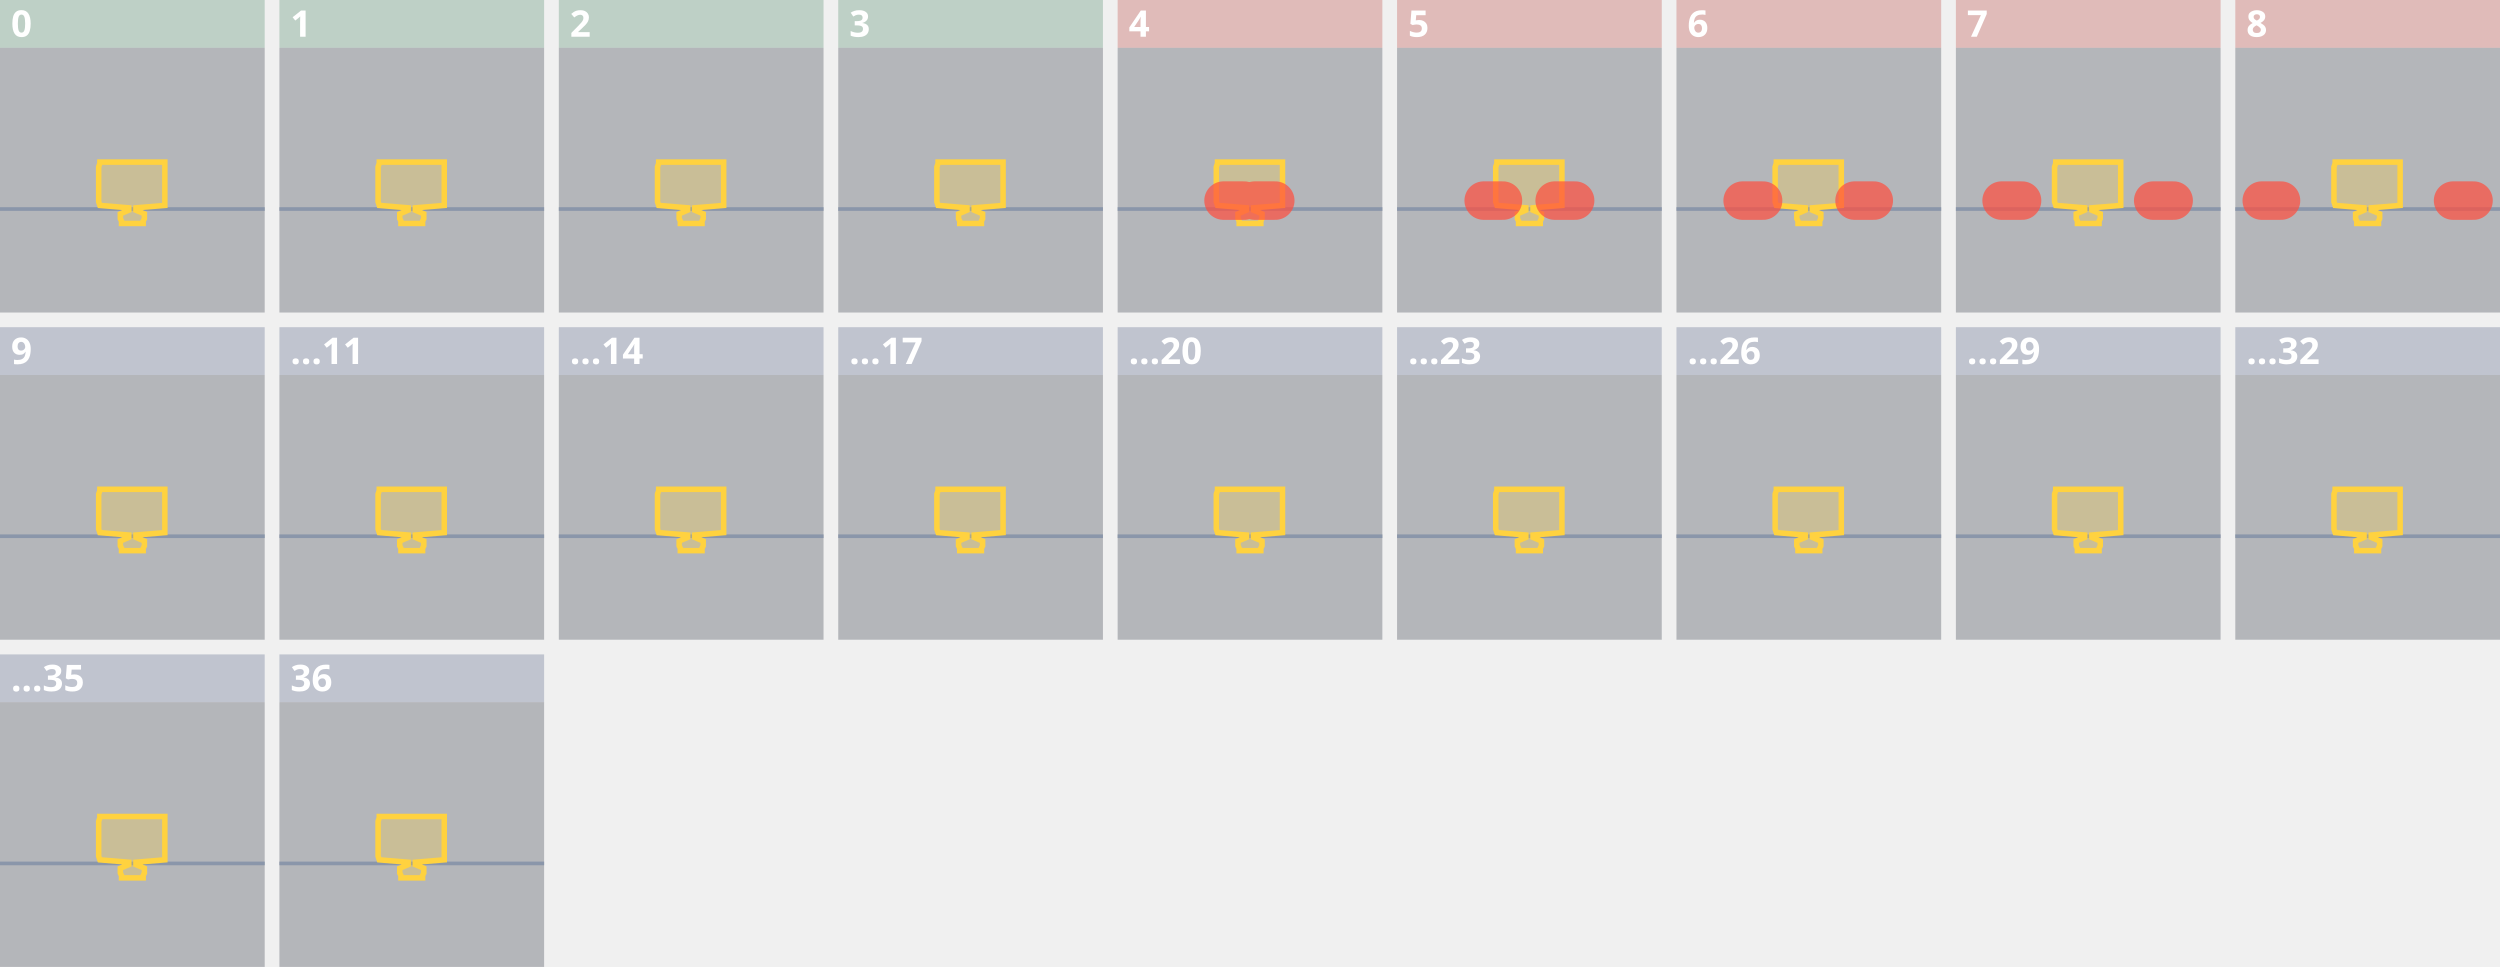
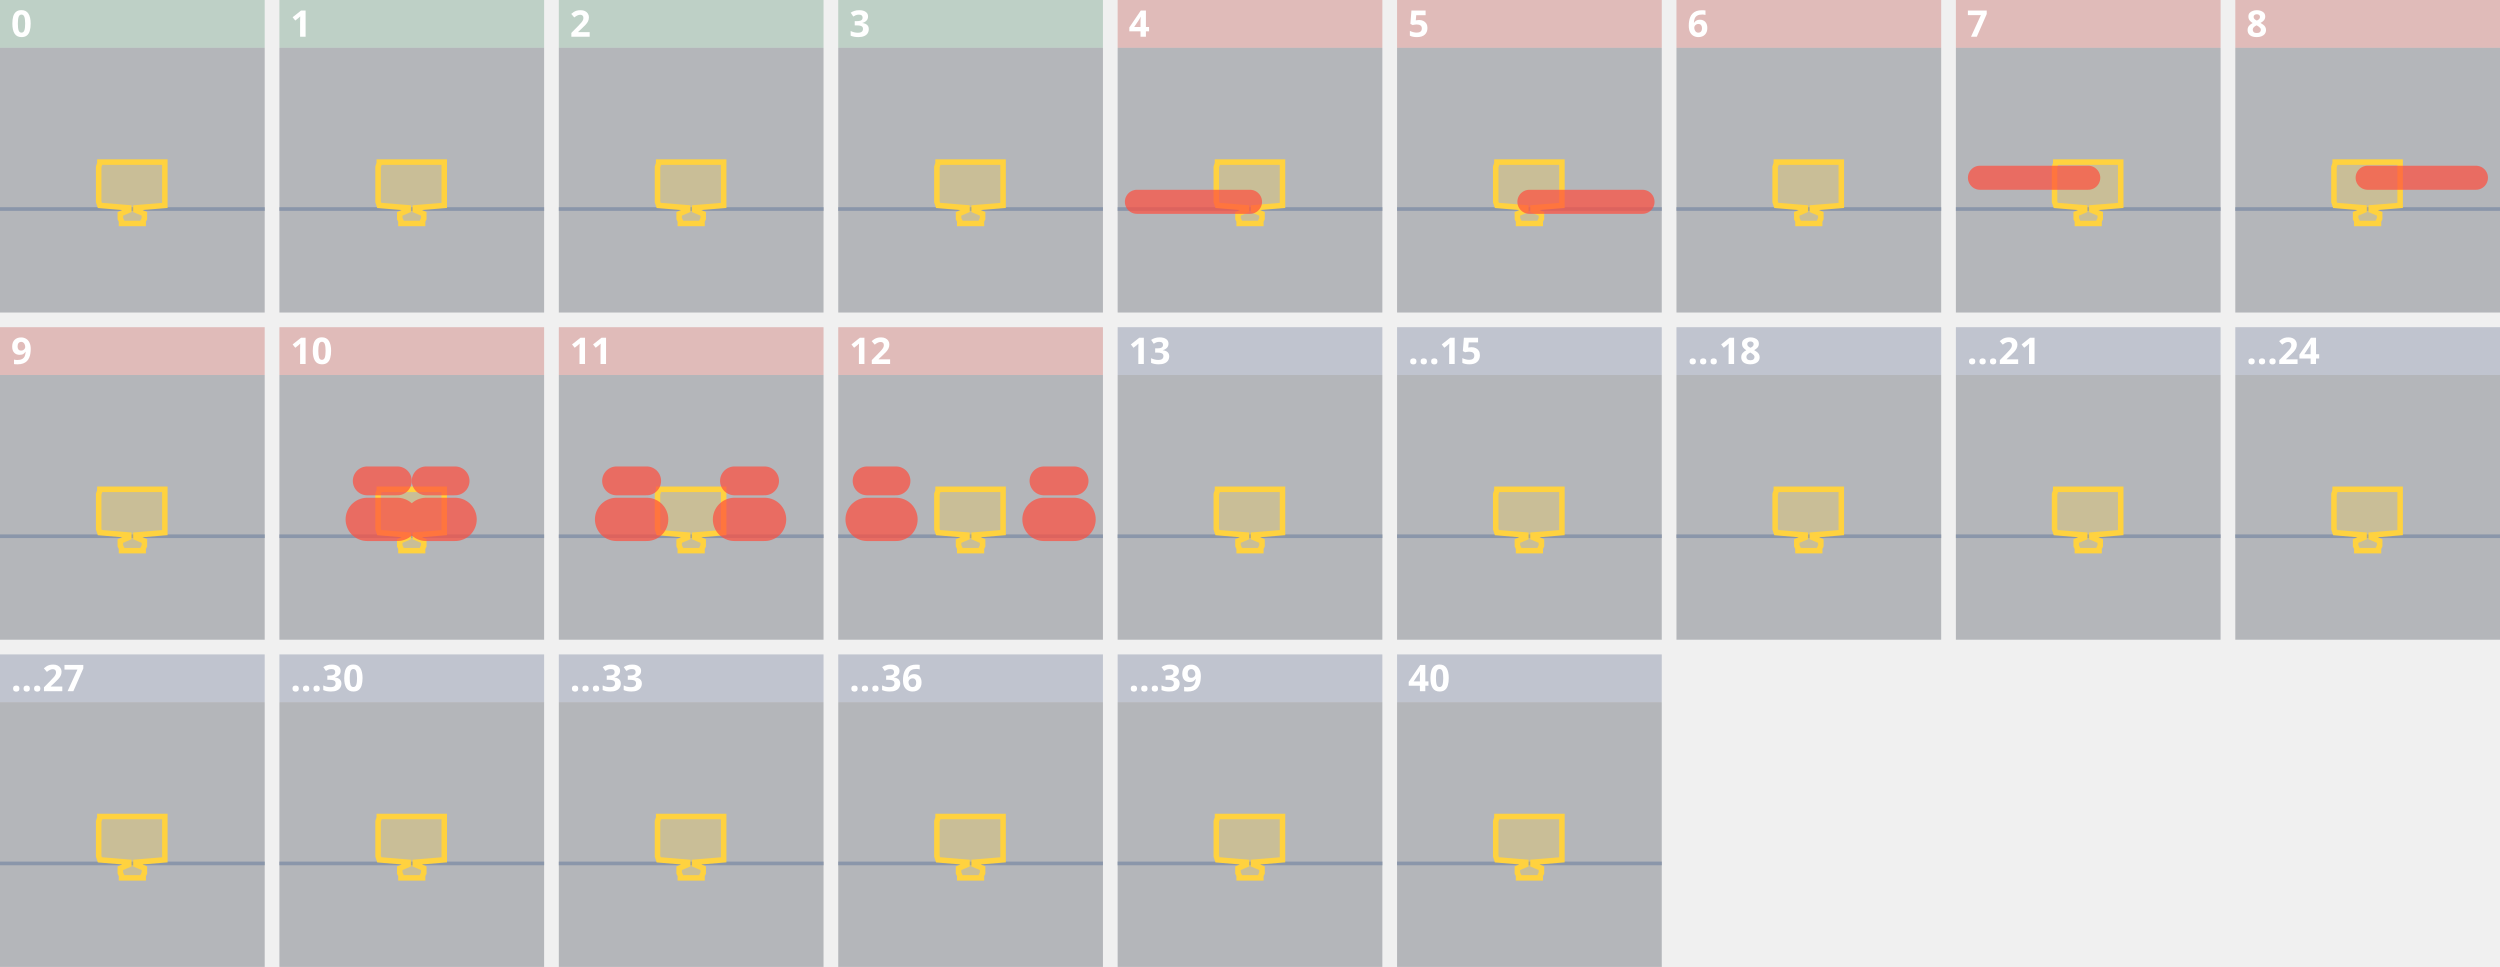
<svg xmlns="http://www.w3.org/2000/svg" viewBox="0 0 680 263" width="680" height="263">
  <style>text{font:bold 10px sans-serif;fill:#ffffff}.k{fill:#1b2230}.g{stroke:#8a96aa;stroke-width:3.06}use{stroke-width:4.58;fill-opacity:.28}.u{stroke:#ffd23f;fill:#ffd23f}.v{stroke:#4ade80;fill:#4ade80;fill-opacity:.6}.a{stroke:#e879f9;fill:#e879f9}.o{stroke:#22d3ee;fill:#22d3ee;fill-opacity:.5}.H{color:#ff4d3d;fill:#ff4d3d;opacity:.7}.G{color:#3b9cff;fill:#3b9cff;opacity:.75}.S{color:#ffa630;fill:#ffa630;opacity:.75}.T{color:#ffa630;fill:none;stroke:#ffa630;stroke-width:6.11;stroke-dasharray:12.2}.P{color:#c49bff;fill:none;stroke:#c49bff;stroke-width:3.06;stroke-dasharray:9.2}</style>
  <defs>
    <path id="b0" d="M-27 -15L27 -15L27 -14L27 -11L27 -9L27 -7L27 -4L27 -2L27 0L27 2L27 5L27 7L27 9L27 12L27 14L27 16L27 18L27 21L3 23L3 25L10 28L10 30L10 32L9 34L9 36L-9 36L-9 34L-10 32L-10 30L-10 28L-3 25L-3 23L-27 21L-28 18L-28 16L-28 14L-28 12L-28 9L-28 7L-28 5L-28 2L-28 0L-28 -2L-28 -4L-28 -7L-28 -9L-28 -11L-27 -14Z" />
    <rect id="K" x="-110" y="-110" width="220" height="220" class="k" />
    <rect id="Ls" width="72" height="13" fill="#3f7d5a" />
    <rect id="La" width="72" height="13" fill="#b8332b" />
    <rect id="Le" width="72" height="13" fill="#46557a" />
  </defs>
  <use href="#Ls" x="0" y="0" />
  <text x="3" y="10">0</text>
  <svg x="0" y="13" width="72" height="72" viewBox="-110 -110 220 220">
    <use href="#K" />
    <line x1="-110" y1="24" x2="110" y2="24" class="g" />
    <use href="#b0" class="u" />
  </svg>
  <use href="#Ls" x="76" y="0" />
  <text x="79" y="10">1</text>
  <svg x="76" y="13" width="72" height="72" viewBox="-110 -110 220 220">
    <use href="#K" />
    <line x1="-110" y1="24" x2="110" y2="24" class="g" />
    <use href="#b0" class="u" />
  </svg>
  <use href="#Ls" x="152" y="0" />
  <text x="155" y="10">2</text>
  <svg x="152" y="13" width="72" height="72" viewBox="-110 -110 220 220">
    <use href="#K" />
    <line x1="-110" y1="24" x2="110" y2="24" class="g" />
    <use href="#b0" class="u" />
  </svg>
  <use href="#Ls" x="228" y="0" />
  <text x="231" y="10">3</text>
  <svg x="228" y="13" width="72" height="72" viewBox="-110 -110 220 220">
    <use href="#K" />
    <line x1="-110" y1="24" x2="110" y2="24" class="g" />
    <use href="#b0" class="u" />
  </svg>
  <use href="#La" x="304" y="0" />
  <text x="307" y="10">4</text>
  <svg x="304" y="13" width="72" height="72" viewBox="-110 -110 220 220">
    <use href="#K" />
    <line x1="-110" y1="24" x2="110" y2="24" class="g" />
    <use href="#b0" class="u" />
    <g class="H">
-       <line x1="4" y1="17" x2="21" y2="17" stroke="currentColor" stroke-width="32" stroke-linecap="round" />
-       <line x1="-5" y1="17" x2="-22" y2="17" stroke="currentColor" stroke-width="32" stroke-linecap="round" />
+       <line x1="-94" y1="18" x2="0" y2="18" stroke="currentColor" stroke-width="20" stroke-linecap="round" />
    </g>
  </svg>
  <use href="#La" x="380" y="0" />
  <text x="383" y="10">5</text>
  <svg x="380" y="13" width="72" height="72" viewBox="-110 -110 220 220">
    <use href="#K" />
    <line x1="-110" y1="24" x2="110" y2="24" class="g" />
    <use href="#b0" class="u" />
    <g class="H">
-       <line x1="21" y1="17" x2="38" y2="17" stroke="currentColor" stroke-width="32" stroke-linecap="round" />
-       <line x1="-22" y1="17" x2="-38" y2="17" stroke="currentColor" stroke-width="32" stroke-linecap="round" />
+       <line x1="0" y1="18" x2="94" y2="18" stroke="currentColor" stroke-width="20" stroke-linecap="round" />
    </g>
  </svg>
  <use href="#La" x="456" y="0" />
  <text x="459" y="10">6</text>
  <svg x="456" y="13" width="72" height="72" viewBox="-110 -110 220 220">
    <use href="#K" />
    <line x1="-110" y1="24" x2="110" y2="24" class="g" />
    <use href="#b0" class="u" />
-     <g class="H">
-       <line x1="38" y1="17" x2="54" y2="17" stroke="currentColor" stroke-width="32" stroke-linecap="round" />
-       <line x1="-38" y1="17" x2="-55" y2="17" stroke="currentColor" stroke-width="32" stroke-linecap="round" />
-     </g>
  </svg>
  <use href="#La" x="532" y="0" />
  <text x="535" y="10">7</text>
  <svg x="532" y="13" width="72" height="72" viewBox="-110 -110 220 220">
    <use href="#K" />
    <line x1="-110" y1="24" x2="110" y2="24" class="g" />
    <use href="#b0" class="u" />
    <g class="H">
-       <line x1="54" y1="17" x2="71" y2="17" stroke="currentColor" stroke-width="32" stroke-linecap="round" />
-       <line x1="-55" y1="17" x2="-72" y2="17" stroke="currentColor" stroke-width="32" stroke-linecap="round" />
+       <line x1="-90" y1="-2" x2="0" y2="-2" stroke="currentColor" stroke-width="20" stroke-linecap="round" />
    </g>
  </svg>
  <use href="#La" x="608" y="0" />
  <text x="611" y="10">8</text>
  <svg x="608" y="13" width="72" height="72" viewBox="-110 -110 220 220">
    <use href="#K" />
    <line x1="-110" y1="24" x2="110" y2="24" class="g" />
    <use href="#b0" class="u" />
    <g class="H">
-       <line x1="71" y1="17" x2="88" y2="17" stroke="currentColor" stroke-width="32" stroke-linecap="round" />
-       <line x1="-72" y1="17" x2="-88" y2="17" stroke="currentColor" stroke-width="32" stroke-linecap="round" />
-     </g>
-   </svg>
-   <use href="#Le" x="0" y="89" />
+       <line x1="0" y1="-2" x2="90" y2="-2" stroke="currentColor" stroke-width="20" stroke-linecap="round" />
+     </g>
+   </svg>
+   <use href="#La" x="0" y="89" />
  <text x="3" y="99">9</text>
  <svg x="0" y="102" width="72" height="72" viewBox="-110 -110 220 220">
    <use href="#K" />
    <line x1="-110" y1="24" x2="110" y2="24" class="g" />
    <use href="#b0" class="u" />
  </svg>
-   <use href="#Le" x="76" y="89" />
-   <text x="79" y="99">…11</text>
+   <use href="#La" x="76" y="89" />
+   <text x="79" y="99">10</text>
  <svg x="76" y="102" width="72" height="72" viewBox="-110 -110 220 220">
    <use href="#K" />
    <line x1="-110" y1="24" x2="110" y2="24" class="g" />
    <use href="#b0" class="u" />
-   </svg>
-   <use href="#Le" x="152" y="89" />
-   <text x="155" y="99">…14</text>
+     <g class="H">
+       <line x1="12" y1="-22" x2="36" y2="-22" stroke="currentColor" stroke-width="24" stroke-linecap="round" />
+       <line x1="-12" y1="-22" x2="-37" y2="-22" stroke="currentColor" stroke-width="24" stroke-linecap="round" />
+       <line x1="12" y1="10" x2="36" y2="10" stroke="currentColor" stroke-width="36" stroke-linecap="round" />
+       <line x1="-12" y1="10" x2="-37" y2="10" stroke="currentColor" stroke-width="36" stroke-linecap="round" />
+     </g>
+   </svg>
+   <use href="#La" x="152" y="89" />
+   <text x="155" y="99">11</text>
  <svg x="152" y="102" width="72" height="72" viewBox="-110 -110 220 220">
    <use href="#K" />
    <line x1="-110" y1="24" x2="110" y2="24" class="g" />
    <use href="#b0" class="u" />
-   </svg>
-   <use href="#Le" x="228" y="89" />
-   <text x="231" y="99">…17</text>
+     <g class="H">
+       <line x1="36" y1="-22" x2="61" y2="-22" stroke="currentColor" stroke-width="24" stroke-linecap="round" />
+       <line x1="-37" y1="-22" x2="-62" y2="-22" stroke="currentColor" stroke-width="24" stroke-linecap="round" />
+       <line x1="36" y1="10" x2="61" y2="10" stroke="currentColor" stroke-width="36" stroke-linecap="round" />
+       <line x1="-37" y1="10" x2="-62" y2="10" stroke="currentColor" stroke-width="36" stroke-linecap="round" />
+     </g>
+   </svg>
+   <use href="#La" x="228" y="89" />
+   <text x="231" y="99">12</text>
  <svg x="228" y="102" width="72" height="72" viewBox="-110 -110 220 220">
    <use href="#K" />
    <line x1="-110" y1="24" x2="110" y2="24" class="g" />
    <use href="#b0" class="u" />
+     <g class="H">
+       <line x1="61" y1="-22" x2="86" y2="-22" stroke="currentColor" stroke-width="24" stroke-linecap="round" />
+       <line x1="-62" y1="-22" x2="-86" y2="-22" stroke="currentColor" stroke-width="24" stroke-linecap="round" />
+       <line x1="61" y1="10" x2="86" y2="10" stroke="currentColor" stroke-width="36" stroke-linecap="round" />
+       <line x1="-62" y1="10" x2="-86" y2="10" stroke="currentColor" stroke-width="36" stroke-linecap="round" />
+     </g>
  </svg>
  <use href="#Le" x="304" y="89" />
-   <text x="307" y="99">…20</text>
+   <text x="307" y="99">13</text>
  <svg x="304" y="102" width="72" height="72" viewBox="-110 -110 220 220">
    <use href="#K" />
    <line x1="-110" y1="24" x2="110" y2="24" class="g" />
    <use href="#b0" class="u" />
  </svg>
  <use href="#Le" x="380" y="89" />
-   <text x="383" y="99">…23</text>
+   <text x="383" y="99">…15</text>
  <svg x="380" y="102" width="72" height="72" viewBox="-110 -110 220 220">
    <use href="#K" />
    <line x1="-110" y1="24" x2="110" y2="24" class="g" />
    <use href="#b0" class="u" />
  </svg>
  <use href="#Le" x="456" y="89" />
-   <text x="459" y="99">…26</text>
+   <text x="459" y="99">…18</text>
  <svg x="456" y="102" width="72" height="72" viewBox="-110 -110 220 220">
    <use href="#K" />
    <line x1="-110" y1="24" x2="110" y2="24" class="g" />
    <use href="#b0" class="u" />
  </svg>
  <use href="#Le" x="532" y="89" />
-   <text x="535" y="99">…29</text>
+   <text x="535" y="99">…21</text>
  <svg x="532" y="102" width="72" height="72" viewBox="-110 -110 220 220">
    <use href="#K" />
    <line x1="-110" y1="24" x2="110" y2="24" class="g" />
    <use href="#b0" class="u" />
  </svg>
  <use href="#Le" x="608" y="89" />
-   <text x="611" y="99">…32</text>
+   <text x="611" y="99">…24</text>
  <svg x="608" y="102" width="72" height="72" viewBox="-110 -110 220 220">
    <use href="#K" />
    <line x1="-110" y1="24" x2="110" y2="24" class="g" />
    <use href="#b0" class="u" />
  </svg>
  <use href="#Le" x="0" y="178" />
-   <text x="3" y="188">…35</text>
+   <text x="3" y="188">…27</text>
  <svg x="0" y="191" width="72" height="72" viewBox="-110 -110 220 220">
    <use href="#K" />
    <line x1="-110" y1="24" x2="110" y2="24" class="g" />
    <use href="#b0" class="u" />
  </svg>
  <use href="#Le" x="76" y="178" />
-   <text x="79" y="188">36</text>
+   <text x="79" y="188">…30</text>
  <svg x="76" y="191" width="72" height="72" viewBox="-110 -110 220 220">
    <use href="#K" />
    <line x1="-110" y1="24" x2="110" y2="24" class="g" />
    <use href="#b0" class="u" />
  </svg>
+   <use href="#Le" x="152" y="178" />
+   <text x="155" y="188">…33</text>
+   <svg x="152" y="191" width="72" height="72" viewBox="-110 -110 220 220">
+     <use href="#K" />
+     <line x1="-110" y1="24" x2="110" y2="24" class="g" />
+     <use href="#b0" class="u" />
+   </svg>
+   <use href="#Le" x="228" y="178" />
+   <text x="231" y="188">…36</text>
+   <svg x="228" y="191" width="72" height="72" viewBox="-110 -110 220 220">
+     <use href="#K" />
+     <line x1="-110" y1="24" x2="110" y2="24" class="g" />
+     <use href="#b0" class="u" />
+   </svg>
+   <use href="#Le" x="304" y="178" />
+   <text x="307" y="188">…39</text>
+   <svg x="304" y="191" width="72" height="72" viewBox="-110 -110 220 220">
+     <use href="#K" />
+     <line x1="-110" y1="24" x2="110" y2="24" class="g" />
+     <use href="#b0" class="u" />
+   </svg>
+   <use href="#Le" x="380" y="178" />
+   <text x="383" y="188">40</text>
+   <svg x="380" y="191" width="72" height="72" viewBox="-110 -110 220 220">
+     <use href="#K" />
+     <line x1="-110" y1="24" x2="110" y2="24" class="g" />
+     <use href="#b0" class="u" />
+   </svg>
</svg>
